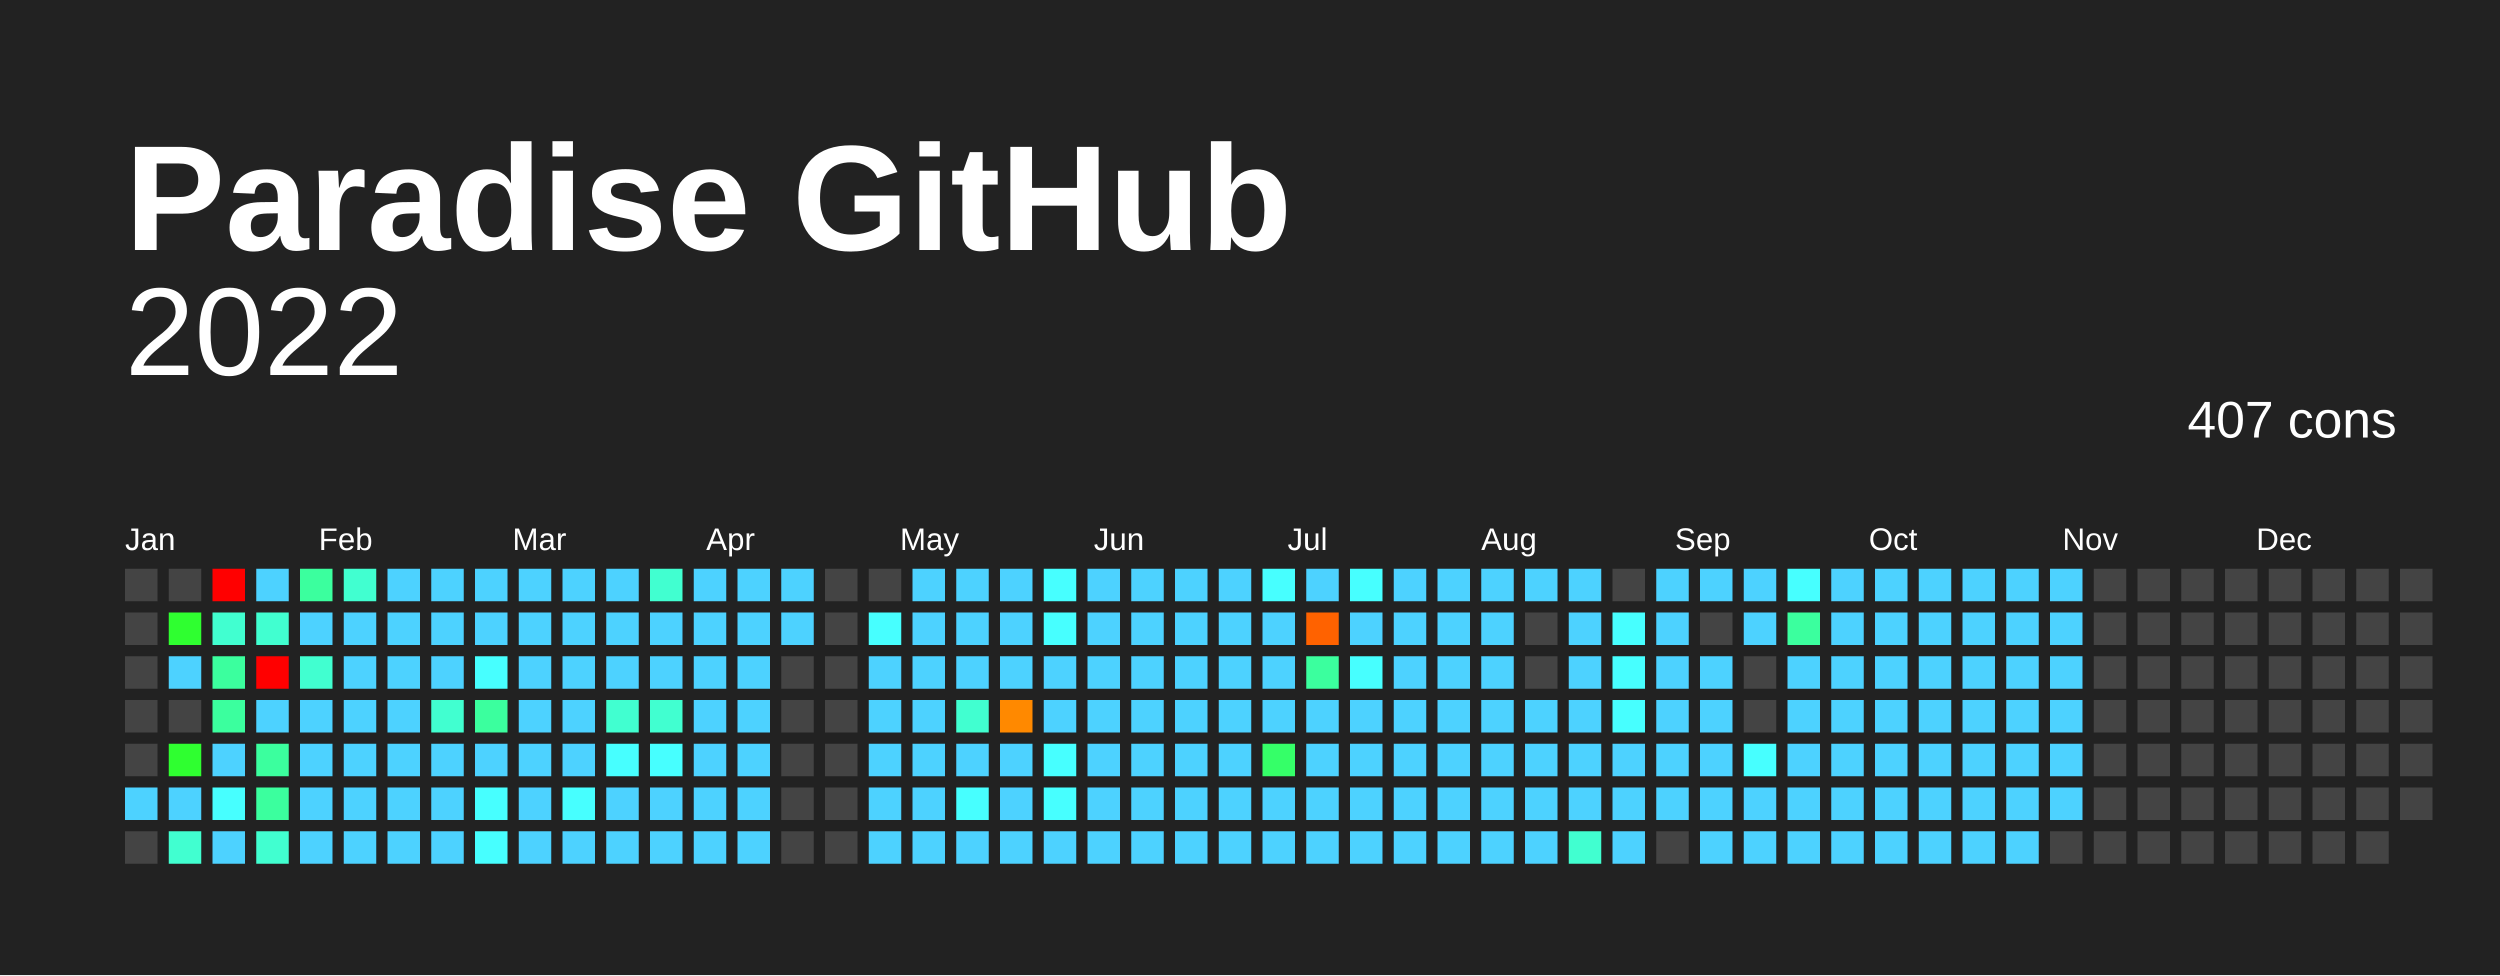
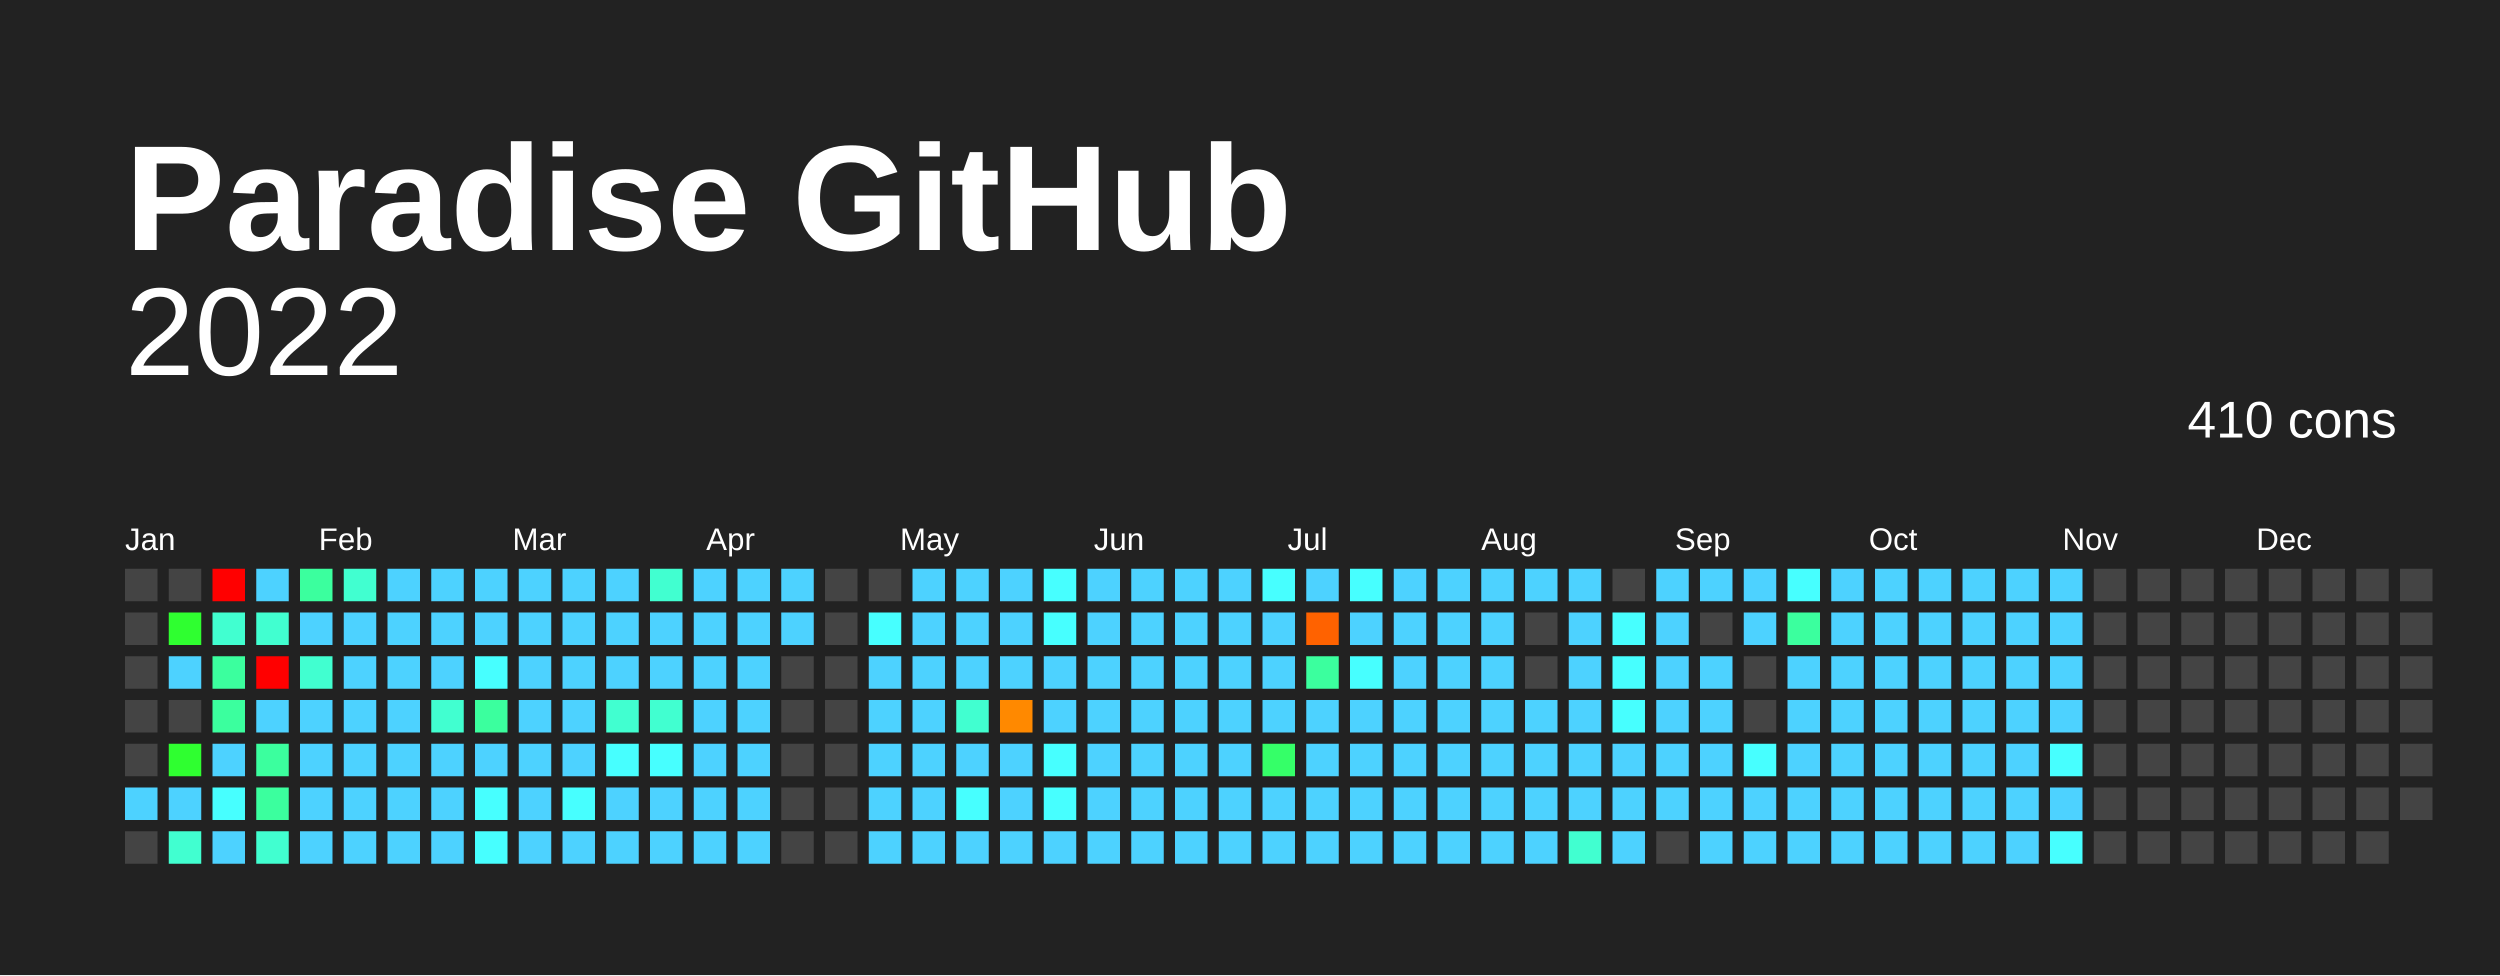
<svg xmlns="http://www.w3.org/2000/svg" baseProfile="full" height="78mm" version="1.1" viewBox="0,0,200,78" width="200mm">
  <defs />
  <rect fill="#222222" height="78" width="200" x="0" y="0" />
  <text fill="#FFFFFF" style="font-size:12px; font-family:Arial; font-weight:bold;" x="10" y="20">Paradise GitHub</text>
  <text alignment-baseline="hanging" fill="#FFFFFF" style="font-size:10.0px; font-family:Arial;" x="10" y="30">2022</text>
-   <text alignment-baseline="hanging" fill="#FFFFFF" style="font-size:4.125px; font-family:Arial;" x="175" y="35">407 cons</text>
+   <text alignment-baseline="hanging" fill="#FFFFFF" style="font-size:4.125px; font-family:Arial;" x="175" y="35">410 cons</text>
  <text fill="#FFFFFF" style="font-size:2.5px; font-family:Arial" x="10.0" y="44">Jan</text>
  <text fill="#FFFFFF" style="font-size:2.5px; font-family:Arial" x="25.5" y="44">Feb</text>
  <text fill="#FFFFFF" style="font-size:2.5px; font-family:Arial" x="41.0" y="44">Mar</text>
  <text fill="#FFFFFF" style="font-size:2.5px; font-family:Arial" x="56.5" y="44">Apr</text>
  <text fill="#FFFFFF" style="font-size:2.5px; font-family:Arial" x="72.0" y="44">May</text>
  <text fill="#FFFFFF" style="font-size:2.5px; font-family:Arial" x="87.5" y="44">Jun</text>
  <text fill="#FFFFFF" style="font-size:2.5px; font-family:Arial" x="103.0" y="44">Jul</text>
  <text fill="#FFFFFF" style="font-size:2.5px; font-family:Arial" x="118.5" y="44">Aug</text>
  <text fill="#FFFFFF" style="font-size:2.5px; font-family:Arial" x="134.0" y="44">Sep</text>
  <text fill="#FFFFFF" style="font-size:2.5px; font-family:Arial" x="149.5" y="44">Oct</text>
  <text fill="#FFFFFF" style="font-size:2.5px; font-family:Arial" x="165.0" y="44">Nov</text>
  <text fill="#FFFFFF" style="font-size:2.5px; font-family:Arial" x="180.5" y="44">Dec</text>
  <rect fill="#444444" height="2.6" width="2.6" x="10.0" y="45.5" />
  <rect fill="#444444" height="2.6" width="2.6" x="10.0" y="49.0" />
  <rect fill="#444444" height="2.6" width="2.6" x="10.0" y="52.5" />
  <rect fill="#444444" height="2.6" width="2.6" x="10.0" y="56.0" />
  <rect fill="#444444" height="2.6" width="2.6" x="10.0" y="59.5" />
  <rect fill="#4dd2ff" height="2.6" width="2.6" x="10.0" y="63.0" />
  <rect fill="#444444" height="2.6" width="2.6" x="10.0" y="66.5" />
  <rect fill="#444444" height="2.6" width="2.6" x="13.5" y="45.5" />
  <rect fill="#2fff30" height="2.6" width="2.6" x="13.5" y="49.0" />
  <rect fill="#4dd2ff" height="2.6" width="2.6" x="13.5" y="52.5" />
  <rect fill="#444444" height="2.6" width="2.6" x="13.5" y="56.0" />
  <rect fill="#2fff30" height="2.6" width="2.6" x="13.5" y="59.5" />
  <rect fill="#4dd2ff" height="2.6" width="2.6" x="13.5" y="63.0" />
  <rect fill="#41ffd0" height="2.6" width="2.6" x="13.5" y="66.5" />
  <rect fill="red" height="2.6" width="2.6" x="17.0" y="45.5" />
  <rect fill="#41ffd0" height="2.6" width="2.6" x="17.0" y="49.0" />
  <rect fill="#3bff9e" height="2.6" width="2.6" x="17.0" y="52.5" />
  <rect fill="#3bff9e" height="2.6" width="2.6" x="17.0" y="56.0" />
  <rect fill="#4dd2ff" height="2.6" width="2.6" x="17.0" y="59.5" />
  <rect fill="#47ffff" height="2.6" width="2.6" x="17.0" y="63.0" />
  <rect fill="#4dd2ff" height="2.6" width="2.6" x="17.0" y="66.5" />
  <rect fill="#4dd2ff" height="2.6" width="2.6" x="20.5" y="45.5" />
  <rect fill="#41ffd0" height="2.6" width="2.6" x="20.5" y="49.0" />
  <rect fill="red" height="2.6" width="2.6" x="20.5" y="52.5" />
  <rect fill="#4dd2ff" height="2.6" width="2.6" x="20.5" y="56.0" />
  <rect fill="#3bff9e" height="2.6" width="2.6" x="20.5" y="59.5" />
  <rect fill="#3bff9e" height="2.6" width="2.6" x="20.5" y="63.0" />
  <rect fill="#41ffd0" height="2.6" width="2.6" x="20.5" y="66.5" />
  <rect fill="#3bff9e" height="2.6" width="2.6" x="24.0" y="45.5" />
  <rect fill="#4dd2ff" height="2.6" width="2.6" x="24.0" y="49.0" />
  <rect fill="#41ffd0" height="2.6" width="2.6" x="24.0" y="52.5" />
  <rect fill="#4dd2ff" height="2.6" width="2.6" x="24.0" y="56.0" />
  <rect fill="#4dd2ff" height="2.6" width="2.6" x="24.0" y="59.5" />
  <rect fill="#4dd2ff" height="2.6" width="2.6" x="24.0" y="63.0" />
  <rect fill="#4dd2ff" height="2.6" width="2.6" x="24.0" y="66.5" />
  <rect fill="#41ffd0" height="2.6" width="2.6" x="27.5" y="45.5" />
  <rect fill="#4dd2ff" height="2.6" width="2.6" x="27.5" y="49.0" />
  <rect fill="#4dd2ff" height="2.6" width="2.6" x="27.5" y="52.5" />
  <rect fill="#4dd2ff" height="2.6" width="2.6" x="27.5" y="56.0" />
  <rect fill="#4dd2ff" height="2.6" width="2.6" x="27.5" y="59.5" />
  <rect fill="#4dd2ff" height="2.6" width="2.6" x="27.5" y="63.0" />
  <rect fill="#4dd2ff" height="2.6" width="2.6" x="27.5" y="66.5" />
  <rect fill="#4dd2ff" height="2.6" width="2.6" x="31.0" y="45.5" />
  <rect fill="#4dd2ff" height="2.6" width="2.6" x="31.0" y="49.0" />
  <rect fill="#4dd2ff" height="2.6" width="2.6" x="31.0" y="52.5" />
  <rect fill="#4dd2ff" height="2.6" width="2.6" x="31.0" y="56.0" />
  <rect fill="#4dd2ff" height="2.6" width="2.6" x="31.0" y="59.5" />
  <rect fill="#4dd2ff" height="2.6" width="2.6" x="31.0" y="63.0" />
  <rect fill="#4dd2ff" height="2.6" width="2.6" x="31.0" y="66.5" />
  <rect fill="#4dd2ff" height="2.6" width="2.6" x="34.5" y="45.5" />
  <rect fill="#4dd2ff" height="2.6" width="2.6" x="34.5" y="49.0" />
  <rect fill="#4dd2ff" height="2.6" width="2.6" x="34.5" y="52.5" />
  <rect fill="#41ffd0" height="2.6" width="2.6" x="34.5" y="56.0" />
  <rect fill="#4dd2ff" height="2.6" width="2.6" x="34.5" y="59.5" />
  <rect fill="#4dd2ff" height="2.6" width="2.6" x="34.5" y="63.0" />
  <rect fill="#4dd2ff" height="2.6" width="2.6" x="34.5" y="66.5" />
  <rect fill="#4dd2ff" height="2.6" width="2.6" x="38.0" y="45.5" />
  <rect fill="#4dd2ff" height="2.6" width="2.6" x="38.0" y="49.0" />
  <rect fill="#47ffff" height="2.6" width="2.6" x="38.0" y="52.5" />
  <rect fill="#3bff9e" height="2.6" width="2.6" x="38.0" y="56.0" />
  <rect fill="#4dd2ff" height="2.6" width="2.6" x="38.0" y="59.5" />
  <rect fill="#47ffff" height="2.6" width="2.6" x="38.0" y="63.0" />
  <rect fill="#47ffff" height="2.6" width="2.6" x="38.0" y="66.5" />
  <rect fill="#4dd2ff" height="2.6" width="2.6" x="41.5" y="45.5" />
  <rect fill="#4dd2ff" height="2.6" width="2.6" x="41.5" y="49.0" />
  <rect fill="#4dd2ff" height="2.6" width="2.6" x="41.5" y="52.5" />
  <rect fill="#4dd2ff" height="2.6" width="2.6" x="41.5" y="56.0" />
  <rect fill="#4dd2ff" height="2.6" width="2.6" x="41.5" y="59.5" />
  <rect fill="#4dd2ff" height="2.6" width="2.6" x="41.5" y="63.0" />
  <rect fill="#4dd2ff" height="2.6" width="2.6" x="41.5" y="66.5" />
  <rect fill="#4dd2ff" height="2.6" width="2.6" x="45.0" y="45.5" />
  <rect fill="#4dd2ff" height="2.6" width="2.6" x="45.0" y="49.0" />
  <rect fill="#4dd2ff" height="2.6" width="2.6" x="45.0" y="52.5" />
  <rect fill="#4dd2ff" height="2.6" width="2.6" x="45.0" y="56.0" />
  <rect fill="#4dd2ff" height="2.6" width="2.6" x="45.0" y="59.5" />
  <rect fill="#47ffff" height="2.6" width="2.6" x="45.0" y="63.0" />
  <rect fill="#4dd2ff" height="2.6" width="2.6" x="45.0" y="66.5" />
  <rect fill="#4dd2ff" height="2.6" width="2.6" x="48.5" y="45.5" />
  <rect fill="#4dd2ff" height="2.6" width="2.6" x="48.5" y="49.0" />
  <rect fill="#4dd2ff" height="2.6" width="2.6" x="48.5" y="52.5" />
  <rect fill="#41ffd0" height="2.6" width="2.6" x="48.5" y="56.0" />
  <rect fill="#47ffff" height="2.6" width="2.6" x="48.5" y="59.5" />
  <rect fill="#4dd2ff" height="2.6" width="2.6" x="48.5" y="63.0" />
  <rect fill="#4dd2ff" height="2.6" width="2.6" x="48.5" y="66.5" />
  <rect fill="#41ffd0" height="2.6" width="2.6" x="52.0" y="45.5" />
  <rect fill="#4dd2ff" height="2.6" width="2.6" x="52.0" y="49.0" />
  <rect fill="#4dd2ff" height="2.6" width="2.6" x="52.0" y="52.5" />
  <rect fill="#41ffd0" height="2.6" width="2.6" x="52.0" y="56.0" />
  <rect fill="#47ffff" height="2.6" width="2.6" x="52.0" y="59.5" />
  <rect fill="#4dd2ff" height="2.6" width="2.6" x="52.0" y="63.0" />
  <rect fill="#4dd2ff" height="2.6" width="2.6" x="52.0" y="66.5" />
  <rect fill="#4dd2ff" height="2.6" width="2.6" x="55.5" y="45.5" />
  <rect fill="#4dd2ff" height="2.6" width="2.6" x="55.5" y="49.0" />
  <rect fill="#4dd2ff" height="2.6" width="2.6" x="55.5" y="52.5" />
  <rect fill="#4dd2ff" height="2.6" width="2.6" x="55.5" y="56.0" />
  <rect fill="#4dd2ff" height="2.6" width="2.6" x="55.5" y="59.5" />
  <rect fill="#4dd2ff" height="2.6" width="2.6" x="55.5" y="63.0" />
  <rect fill="#4dd2ff" height="2.6" width="2.6" x="55.5" y="66.5" />
  <rect fill="#4dd2ff" height="2.6" width="2.6" x="59.0" y="45.5" />
  <rect fill="#4dd2ff" height="2.6" width="2.6" x="59.0" y="49.0" />
  <rect fill="#4dd2ff" height="2.6" width="2.6" x="59.0" y="52.5" />
  <rect fill="#4dd2ff" height="2.6" width="2.6" x="59.0" y="56.0" />
  <rect fill="#4dd2ff" height="2.6" width="2.6" x="59.0" y="59.5" />
  <rect fill="#4dd2ff" height="2.6" width="2.6" x="59.0" y="63.0" />
  <rect fill="#4dd2ff" height="2.6" width="2.6" x="59.0" y="66.5" />
  <rect fill="#4dd2ff" height="2.6" width="2.6" x="62.5" y="45.5" />
  <rect fill="#4dd2ff" height="2.6" width="2.6" x="62.5" y="49.0" />
  <rect fill="#444444" height="2.6" width="2.6" x="62.5" y="52.5" />
  <rect fill="#444444" height="2.6" width="2.6" x="62.5" y="56.0" />
  <rect fill="#444444" height="2.6" width="2.6" x="62.5" y="59.5" />
  <rect fill="#444444" height="2.6" width="2.6" x="62.5" y="63.0" />
  <rect fill="#444444" height="2.6" width="2.6" x="62.5" y="66.5" />
  <rect fill="#444444" height="2.6" width="2.6" x="66.0" y="45.5" />
  <rect fill="#444444" height="2.6" width="2.6" x="66.0" y="49.0" />
  <rect fill="#444444" height="2.6" width="2.6" x="66.0" y="52.5" />
  <rect fill="#444444" height="2.6" width="2.6" x="66.0" y="56.0" />
  <rect fill="#444444" height="2.6" width="2.6" x="66.0" y="59.5" />
  <rect fill="#444444" height="2.6" width="2.6" x="66.0" y="63.0" />
  <rect fill="#444444" height="2.6" width="2.6" x="66.0" y="66.5" />
  <rect fill="#444444" height="2.6" width="2.6" x="69.5" y="45.5" />
  <rect fill="#47ffff" height="2.6" width="2.6" x="69.5" y="49.0" />
  <rect fill="#4dd2ff" height="2.6" width="2.6" x="69.5" y="52.5" />
  <rect fill="#4dd2ff" height="2.6" width="2.6" x="69.5" y="56.0" />
  <rect fill="#4dd2ff" height="2.6" width="2.6" x="69.5" y="59.5" />
  <rect fill="#4dd2ff" height="2.6" width="2.6" x="69.5" y="63.0" />
  <rect fill="#4dd2ff" height="2.6" width="2.6" x="69.5" y="66.5" />
  <rect fill="#4dd2ff" height="2.6" width="2.6" x="73.0" y="45.5" />
  <rect fill="#4dd2ff" height="2.6" width="2.6" x="73.0" y="49.0" />
  <rect fill="#4dd2ff" height="2.6" width="2.6" x="73.0" y="52.5" />
  <rect fill="#4dd2ff" height="2.6" width="2.6" x="73.0" y="56.0" />
  <rect fill="#4dd2ff" height="2.6" width="2.6" x="73.0" y="59.5" />
  <rect fill="#4dd2ff" height="2.6" width="2.6" x="73.0" y="63.0" />
  <rect fill="#4dd2ff" height="2.6" width="2.6" x="73.0" y="66.5" />
  <rect fill="#4dd2ff" height="2.6" width="2.6" x="76.5" y="45.5" />
  <rect fill="#4dd2ff" height="2.6" width="2.6" x="76.5" y="49.0" />
  <rect fill="#4dd2ff" height="2.6" width="2.6" x="76.5" y="52.5" />
  <rect fill="#41ffd0" height="2.6" width="2.6" x="76.5" y="56.0" />
  <rect fill="#4dd2ff" height="2.6" width="2.6" x="76.5" y="59.5" />
  <rect fill="#47ffff" height="2.6" width="2.6" x="76.5" y="63.0" />
  <rect fill="#4dd2ff" height="2.6" width="2.6" x="76.5" y="66.5" />
  <rect fill="#4dd2ff" height="2.6" width="2.6" x="80.0" y="45.5" />
  <rect fill="#4dd2ff" height="2.6" width="2.6" x="80.0" y="49.0" />
  <rect fill="#4dd2ff" height="2.6" width="2.6" x="80.0" y="52.5" />
  <rect fill="#ff8900" height="2.6" width="2.6" x="80.0" y="56.0" />
  <rect fill="#4dd2ff" height="2.6" width="2.6" x="80.0" y="59.5" />
  <rect fill="#4dd2ff" height="2.6" width="2.6" x="80.0" y="63.0" />
  <rect fill="#4dd2ff" height="2.6" width="2.6" x="80.0" y="66.5" />
  <rect fill="#47ffff" height="2.6" width="2.6" x="83.5" y="45.5" />
  <rect fill="#47ffff" height="2.6" width="2.6" x="83.5" y="49.0" />
  <rect fill="#4dd2ff" height="2.6" width="2.6" x="83.5" y="52.5" />
  <rect fill="#4dd2ff" height="2.6" width="2.6" x="83.5" y="56.0" />
  <rect fill="#47ffff" height="2.6" width="2.6" x="83.5" y="59.5" />
  <rect fill="#47ffff" height="2.6" width="2.6" x="83.5" y="63.0" />
  <rect fill="#4dd2ff" height="2.6" width="2.6" x="83.5" y="66.5" />
  <rect fill="#4dd2ff" height="2.6" width="2.6" x="87.0" y="45.5" />
  <rect fill="#4dd2ff" height="2.6" width="2.6" x="87.0" y="49.0" />
  <rect fill="#4dd2ff" height="2.6" width="2.6" x="87.0" y="52.5" />
  <rect fill="#4dd2ff" height="2.6" width="2.6" x="87.0" y="56.0" />
  <rect fill="#4dd2ff" height="2.6" width="2.6" x="87.0" y="59.5" />
  <rect fill="#4dd2ff" height="2.6" width="2.6" x="87.0" y="63.0" />
  <rect fill="#4dd2ff" height="2.6" width="2.6" x="87.0" y="66.5" />
  <rect fill="#4dd2ff" height="2.6" width="2.6" x="90.5" y="45.5" />
  <rect fill="#4dd2ff" height="2.6" width="2.6" x="90.5" y="49.0" />
  <rect fill="#4dd2ff" height="2.6" width="2.6" x="90.5" y="52.5" />
  <rect fill="#4dd2ff" height="2.6" width="2.6" x="90.5" y="56.0" />
  <rect fill="#4dd2ff" height="2.6" width="2.6" x="90.5" y="59.5" />
  <rect fill="#4dd2ff" height="2.6" width="2.6" x="90.5" y="63.0" />
  <rect fill="#4dd2ff" height="2.6" width="2.6" x="90.5" y="66.5" />
  <rect fill="#4dd2ff" height="2.6" width="2.6" x="94.0" y="45.5" />
  <rect fill="#4dd2ff" height="2.6" width="2.6" x="94.0" y="49.0" />
  <rect fill="#4dd2ff" height="2.6" width="2.6" x="94.0" y="52.5" />
  <rect fill="#4dd2ff" height="2.6" width="2.6" x="94.0" y="56.0" />
  <rect fill="#4dd2ff" height="2.6" width="2.6" x="94.0" y="59.5" />
  <rect fill="#4dd2ff" height="2.6" width="2.6" x="94.0" y="63.0" />
  <rect fill="#4dd2ff" height="2.6" width="2.6" x="94.0" y="66.5" />
  <rect fill="#4dd2ff" height="2.6" width="2.6" x="97.5" y="45.5" />
  <rect fill="#4dd2ff" height="2.6" width="2.6" x="97.5" y="49.0" />
  <rect fill="#4dd2ff" height="2.6" width="2.6" x="97.5" y="52.5" />
  <rect fill="#4dd2ff" height="2.6" width="2.6" x="97.5" y="56.0" />
  <rect fill="#4dd2ff" height="2.6" width="2.6" x="97.5" y="59.5" />
  <rect fill="#4dd2ff" height="2.6" width="2.6" x="97.5" y="63.0" />
  <rect fill="#4dd2ff" height="2.6" width="2.6" x="97.5" y="66.5" />
  <rect fill="#47ffff" height="2.6" width="2.6" x="101.0" y="45.5" />
  <rect fill="#4dd2ff" height="2.6" width="2.6" x="101.0" y="49.0" />
  <rect fill="#4dd2ff" height="2.6" width="2.6" x="101.0" y="52.5" />
  <rect fill="#4dd2ff" height="2.6" width="2.6" x="101.0" y="56.0" />
  <rect fill="#35ff68" height="2.6" width="2.6" x="101.0" y="59.5" />
  <rect fill="#4dd2ff" height="2.6" width="2.6" x="101.0" y="63.0" />
  <rect fill="#4dd2ff" height="2.6" width="2.6" x="101.0" y="66.5" />
  <rect fill="#4dd2ff" height="2.6" width="2.6" x="104.5" y="45.5" />
  <rect fill="#ff6200" height="2.6" width="2.6" x="104.5" y="49.0" />
  <rect fill="#3bff9e" height="2.6" width="2.6" x="104.5" y="52.5" />
  <rect fill="#4dd2ff" height="2.6" width="2.6" x="104.5" y="56.0" />
  <rect fill="#4dd2ff" height="2.6" width="2.6" x="104.5" y="59.5" />
  <rect fill="#4dd2ff" height="2.6" width="2.6" x="104.5" y="63.0" />
  <rect fill="#4dd2ff" height="2.6" width="2.6" x="104.5" y="66.5" />
  <rect fill="#47ffff" height="2.6" width="2.6" x="108.0" y="45.5" />
  <rect fill="#4dd2ff" height="2.6" width="2.6" x="108.0" y="49.0" />
  <rect fill="#47ffff" height="2.6" width="2.6" x="108.0" y="52.5" />
  <rect fill="#4dd2ff" height="2.6" width="2.6" x="108.0" y="56.0" />
  <rect fill="#4dd2ff" height="2.6" width="2.6" x="108.0" y="59.5" />
  <rect fill="#4dd2ff" height="2.6" width="2.6" x="108.0" y="63.0" />
  <rect fill="#4dd2ff" height="2.6" width="2.6" x="108.0" y="66.5" />
  <rect fill="#4dd2ff" height="2.6" width="2.6" x="111.5" y="45.5" />
  <rect fill="#4dd2ff" height="2.6" width="2.6" x="111.5" y="49.0" />
  <rect fill="#4dd2ff" height="2.6" width="2.6" x="111.5" y="52.5" />
  <rect fill="#4dd2ff" height="2.6" width="2.6" x="111.5" y="56.0" />
  <rect fill="#4dd2ff" height="2.6" width="2.6" x="111.5" y="59.5" />
  <rect fill="#4dd2ff" height="2.6" width="2.6" x="111.5" y="63.0" />
  <rect fill="#4dd2ff" height="2.6" width="2.6" x="111.5" y="66.5" />
  <rect fill="#4dd2ff" height="2.6" width="2.6" x="115.0" y="45.5" />
  <rect fill="#4dd2ff" height="2.6" width="2.6" x="115.0" y="49.0" />
  <rect fill="#4dd2ff" height="2.6" width="2.6" x="115.0" y="52.5" />
  <rect fill="#4dd2ff" height="2.6" width="2.6" x="115.0" y="56.0" />
  <rect fill="#4dd2ff" height="2.6" width="2.6" x="115.0" y="59.5" />
  <rect fill="#4dd2ff" height="2.6" width="2.6" x="115.0" y="63.0" />
  <rect fill="#4dd2ff" height="2.6" width="2.6" x="115.0" y="66.5" />
  <rect fill="#4dd2ff" height="2.6" width="2.6" x="118.5" y="45.5" />
  <rect fill="#4dd2ff" height="2.6" width="2.6" x="118.5" y="49.0" />
  <rect fill="#4dd2ff" height="2.6" width="2.6" x="118.5" y="52.5" />
  <rect fill="#4dd2ff" height="2.6" width="2.6" x="118.5" y="56.0" />
  <rect fill="#4dd2ff" height="2.6" width="2.6" x="118.5" y="59.5" />
  <rect fill="#4dd2ff" height="2.6" width="2.6" x="118.5" y="63.0" />
  <rect fill="#4dd2ff" height="2.6" width="2.6" x="118.5" y="66.5" />
  <rect fill="#4dd2ff" height="2.6" width="2.6" x="122.0" y="45.5" />
  <rect fill="#444444" height="2.6" width="2.6" x="122.0" y="49.0" />
  <rect fill="#444444" height="2.6" width="2.6" x="122.0" y="52.5" />
  <rect fill="#4dd2ff" height="2.6" width="2.6" x="122.0" y="56.0" />
  <rect fill="#4dd2ff" height="2.6" width="2.6" x="122.0" y="59.5" />
  <rect fill="#4dd2ff" height="2.6" width="2.6" x="122.0" y="63.0" />
  <rect fill="#4dd2ff" height="2.6" width="2.6" x="122.0" y="66.5" />
  <rect fill="#4dd2ff" height="2.6" width="2.6" x="125.5" y="45.5" />
  <rect fill="#4dd2ff" height="2.6" width="2.6" x="125.5" y="49.0" />
  <rect fill="#4dd2ff" height="2.6" width="2.6" x="125.5" y="52.5" />
  <rect fill="#4dd2ff" height="2.6" width="2.6" x="125.5" y="56.0" />
  <rect fill="#4dd2ff" height="2.6" width="2.6" x="125.5" y="59.5" />
  <rect fill="#4dd2ff" height="2.6" width="2.6" x="125.5" y="63.0" />
  <rect fill="#41ffd0" height="2.6" width="2.6" x="125.5" y="66.5" />
  <rect fill="#444444" height="2.6" width="2.6" x="129.0" y="45.5" />
  <rect fill="#47ffff" height="2.6" width="2.6" x="129.0" y="49.0" />
  <rect fill="#47ffff" height="2.6" width="2.6" x="129.0" y="52.5" />
  <rect fill="#47ffff" height="2.6" width="2.6" x="129.0" y="56.0" />
  <rect fill="#4dd2ff" height="2.6" width="2.6" x="129.0" y="59.5" />
  <rect fill="#4dd2ff" height="2.6" width="2.6" x="129.0" y="63.0" />
  <rect fill="#4dd2ff" height="2.6" width="2.6" x="129.0" y="66.5" />
  <rect fill="#4dd2ff" height="2.6" width="2.6" x="132.5" y="45.5" />
  <rect fill="#4dd2ff" height="2.6" width="2.6" x="132.5" y="49.0" />
  <rect fill="#4dd2ff" height="2.6" width="2.6" x="132.5" y="52.5" />
  <rect fill="#4dd2ff" height="2.6" width="2.6" x="132.5" y="56.0" />
  <rect fill="#4dd2ff" height="2.6" width="2.6" x="132.5" y="59.5" />
  <rect fill="#4dd2ff" height="2.6" width="2.6" x="132.5" y="63.0" />
  <rect fill="#444444" height="2.6" width="2.6" x="132.5" y="66.5" />
  <rect fill="#4dd2ff" height="2.6" width="2.6" x="136.0" y="45.5" />
  <rect fill="#444444" height="2.6" width="2.6" x="136.0" y="49.0" />
  <rect fill="#4dd2ff" height="2.6" width="2.6" x="136.0" y="52.5" />
  <rect fill="#4dd2ff" height="2.6" width="2.6" x="136.0" y="56.0" />
  <rect fill="#4dd2ff" height="2.6" width="2.6" x="136.0" y="59.5" />
  <rect fill="#4dd2ff" height="2.6" width="2.6" x="136.0" y="63.0" />
  <rect fill="#4dd2ff" height="2.6" width="2.6" x="136.0" y="66.5" />
  <rect fill="#4dd2ff" height="2.6" width="2.6" x="139.5" y="45.5" />
  <rect fill="#4dd2ff" height="2.6" width="2.6" x="139.5" y="49.0" />
  <rect fill="#444444" height="2.6" width="2.6" x="139.5" y="52.5" />
  <rect fill="#444444" height="2.6" width="2.6" x="139.5" y="56.0" />
  <rect fill="#47ffff" height="2.6" width="2.6" x="139.5" y="59.5" />
  <rect fill="#4dd2ff" height="2.6" width="2.6" x="139.5" y="63.0" />
  <rect fill="#4dd2ff" height="2.6" width="2.6" x="139.5" y="66.5" />
  <rect fill="#47ffff" height="2.6" width="2.6" x="143.0" y="45.5" />
  <rect fill="#3bff9e" height="2.6" width="2.6" x="143.0" y="49.0" />
  <rect fill="#4dd2ff" height="2.6" width="2.6" x="143.0" y="52.5" />
  <rect fill="#4dd2ff" height="2.6" width="2.6" x="143.0" y="56.0" />
  <rect fill="#4dd2ff" height="2.6" width="2.6" x="143.0" y="59.5" />
  <rect fill="#4dd2ff" height="2.6" width="2.6" x="143.0" y="63.0" />
  <rect fill="#4dd2ff" height="2.6" width="2.6" x="143.0" y="66.5" />
  <rect fill="#4dd2ff" height="2.6" width="2.6" x="146.5" y="45.5" />
  <rect fill="#4dd2ff" height="2.6" width="2.6" x="146.5" y="49.0" />
  <rect fill="#4dd2ff" height="2.6" width="2.6" x="146.5" y="52.5" />
  <rect fill="#4dd2ff" height="2.6" width="2.6" x="146.5" y="56.0" />
  <rect fill="#4dd2ff" height="2.6" width="2.6" x="146.5" y="59.5" />
  <rect fill="#4dd2ff" height="2.6" width="2.6" x="146.5" y="63.0" />
  <rect fill="#4dd2ff" height="2.6" width="2.6" x="146.5" y="66.5" />
  <rect fill="#4dd2ff" height="2.6" width="2.6" x="150.0" y="45.5" />
  <rect fill="#4dd2ff" height="2.6" width="2.6" x="150.0" y="49.0" />
  <rect fill="#4dd2ff" height="2.6" width="2.6" x="150.0" y="52.5" />
  <rect fill="#4dd2ff" height="2.6" width="2.6" x="150.0" y="56.0" />
  <rect fill="#4dd2ff" height="2.6" width="2.6" x="150.0" y="59.5" />
  <rect fill="#4dd2ff" height="2.6" width="2.6" x="150.0" y="63.0" />
  <rect fill="#4dd2ff" height="2.6" width="2.6" x="150.0" y="66.5" />
  <rect fill="#4dd2ff" height="2.6" width="2.6" x="153.5" y="45.5" />
  <rect fill="#4dd2ff" height="2.6" width="2.6" x="153.5" y="49.0" />
  <rect fill="#4dd2ff" height="2.6" width="2.6" x="153.5" y="52.5" />
  <rect fill="#4dd2ff" height="2.6" width="2.6" x="153.5" y="56.0" />
  <rect fill="#4dd2ff" height="2.6" width="2.6" x="153.5" y="59.5" />
  <rect fill="#4dd2ff" height="2.6" width="2.6" x="153.5" y="63.0" />
  <rect fill="#4dd2ff" height="2.6" width="2.6" x="153.5" y="66.5" />
  <rect fill="#4dd2ff" height="2.6" width="2.6" x="157.0" y="45.5" />
  <rect fill="#4dd2ff" height="2.6" width="2.6" x="157.0" y="49.0" />
  <rect fill="#4dd2ff" height="2.6" width="2.6" x="157.0" y="52.5" />
  <rect fill="#4dd2ff" height="2.6" width="2.6" x="157.0" y="56.0" />
  <rect fill="#4dd2ff" height="2.6" width="2.6" x="157.0" y="59.5" />
  <rect fill="#4dd2ff" height="2.6" width="2.6" x="157.0" y="63.0" />
  <rect fill="#4dd2ff" height="2.6" width="2.6" x="157.0" y="66.5" />
  <rect fill="#4dd2ff" height="2.6" width="2.6" x="160.5" y="45.5" />
  <rect fill="#4dd2ff" height="2.6" width="2.6" x="160.5" y="49.0" />
  <rect fill="#4dd2ff" height="2.6" width="2.6" x="160.5" y="52.5" />
  <rect fill="#4dd2ff" height="2.6" width="2.6" x="160.5" y="56.0" />
  <rect fill="#4dd2ff" height="2.6" width="2.6" x="160.5" y="59.5" />
  <rect fill="#4dd2ff" height="2.6" width="2.6" x="160.5" y="63.0" />
  <rect fill="#4dd2ff" height="2.6" width="2.6" x="160.5" y="66.5" />
  <rect fill="#4dd2ff" height="2.6" width="2.6" x="164.0" y="45.5" />
  <rect fill="#4dd2ff" height="2.6" width="2.6" x="164.0" y="49.0" />
  <rect fill="#4dd2ff" height="2.6" width="2.6" x="164.0" y="52.5" />
  <rect fill="#4dd2ff" height="2.6" width="2.6" x="164.0" y="56.0" />
-   <rect fill="#4dd2ff" height="2.6" width="2.6" x="164.0" y="59.5" />
+   <rect fill="#47ffff" height="2.6" width="2.6" x="164.0" y="59.5" />
  <rect fill="#4dd2ff" height="2.6" width="2.6" x="164.0" y="63.0" />
-   <rect fill="#444444" height="2.6" width="2.6" x="164.0" y="66.5" />
+   <rect fill="#47ffff" height="2.6" width="2.6" x="164.0" y="66.5" />
  <rect fill="#444444" height="2.6" width="2.6" x="167.5" y="45.5" />
  <rect fill="#444444" height="2.6" width="2.6" x="167.5" y="49.0" />
  <rect fill="#444444" height="2.6" width="2.6" x="167.5" y="52.5" />
  <rect fill="#444444" height="2.6" width="2.6" x="167.5" y="56.0" />
  <rect fill="#444444" height="2.6" width="2.6" x="167.5" y="59.5" />
  <rect fill="#444444" height="2.6" width="2.6" x="167.5" y="63.0" />
  <rect fill="#444444" height="2.6" width="2.6" x="167.5" y="66.5" />
  <rect fill="#444444" height="2.6" width="2.6" x="171.0" y="45.5" />
  <rect fill="#444444" height="2.6" width="2.6" x="171.0" y="49.0" />
  <rect fill="#444444" height="2.6" width="2.6" x="171.0" y="52.5" />
  <rect fill="#444444" height="2.6" width="2.6" x="171.0" y="56.0" />
  <rect fill="#444444" height="2.6" width="2.6" x="171.0" y="59.5" />
  <rect fill="#444444" height="2.6" width="2.6" x="171.0" y="63.0" />
  <rect fill="#444444" height="2.6" width="2.6" x="171.0" y="66.5" />
  <rect fill="#444444" height="2.6" width="2.6" x="174.5" y="45.5" />
  <rect fill="#444444" height="2.6" width="2.6" x="174.5" y="49.0" />
  <rect fill="#444444" height="2.6" width="2.6" x="174.5" y="52.5" />
  <rect fill="#444444" height="2.6" width="2.6" x="174.5" y="56.0" />
  <rect fill="#444444" height="2.6" width="2.6" x="174.5" y="59.5" />
  <rect fill="#444444" height="2.6" width="2.6" x="174.5" y="63.0" />
  <rect fill="#444444" height="2.6" width="2.6" x="174.5" y="66.5" />
  <rect fill="#444444" height="2.6" width="2.6" x="178.0" y="45.5" />
  <rect fill="#444444" height="2.6" width="2.6" x="178.0" y="49.0" />
  <rect fill="#444444" height="2.6" width="2.6" x="178.0" y="52.5" />
  <rect fill="#444444" height="2.6" width="2.6" x="178.0" y="56.0" />
  <rect fill="#444444" height="2.6" width="2.6" x="178.0" y="59.5" />
  <rect fill="#444444" height="2.6" width="2.6" x="178.0" y="63.0" />
  <rect fill="#444444" height="2.6" width="2.6" x="178.0" y="66.5" />
  <rect fill="#444444" height="2.6" width="2.6" x="181.5" y="45.5" />
  <rect fill="#444444" height="2.6" width="2.6" x="181.5" y="49.0" />
  <rect fill="#444444" height="2.6" width="2.6" x="181.5" y="52.5" />
  <rect fill="#444444" height="2.6" width="2.6" x="181.5" y="56.0" />
  <rect fill="#444444" height="2.6" width="2.6" x="181.5" y="59.5" />
  <rect fill="#444444" height="2.6" width="2.6" x="181.5" y="63.0" />
  <rect fill="#444444" height="2.6" width="2.6" x="181.5" y="66.5" />
  <rect fill="#444444" height="2.6" width="2.6" x="185.0" y="45.5" />
  <rect fill="#444444" height="2.6" width="2.6" x="185.0" y="49.0" />
  <rect fill="#444444" height="2.6" width="2.6" x="185.0" y="52.5" />
  <rect fill="#444444" height="2.6" width="2.6" x="185.0" y="56.0" />
  <rect fill="#444444" height="2.6" width="2.6" x="185.0" y="59.5" />
  <rect fill="#444444" height="2.6" width="2.6" x="185.0" y="63.0" />
  <rect fill="#444444" height="2.6" width="2.6" x="185.0" y="66.5" />
  <rect fill="#444444" height="2.6" width="2.6" x="188.5" y="45.5" />
  <rect fill="#444444" height="2.6" width="2.6" x="188.5" y="49.0" />
  <rect fill="#444444" height="2.6" width="2.6" x="188.5" y="52.5" />
  <rect fill="#444444" height="2.6" width="2.6" x="188.5" y="56.0" />
  <rect fill="#444444" height="2.6" width="2.6" x="188.5" y="59.5" />
  <rect fill="#444444" height="2.6" width="2.6" x="188.5" y="63.0" />
  <rect fill="#444444" height="2.6" width="2.6" x="188.5" y="66.5" />
  <rect fill="#444444" height="2.6" width="2.6" x="192.0" y="45.5" />
  <rect fill="#444444" height="2.6" width="2.6" x="192.0" y="49.0" />
  <rect fill="#444444" height="2.6" width="2.6" x="192.0" y="52.5" />
  <rect fill="#444444" height="2.6" width="2.6" x="192.0" y="56.0" />
  <rect fill="#444444" height="2.6" width="2.6" x="192.0" y="59.5" />
  <rect fill="#444444" height="2.6" width="2.6" x="192.0" y="63.0" />
</svg>
